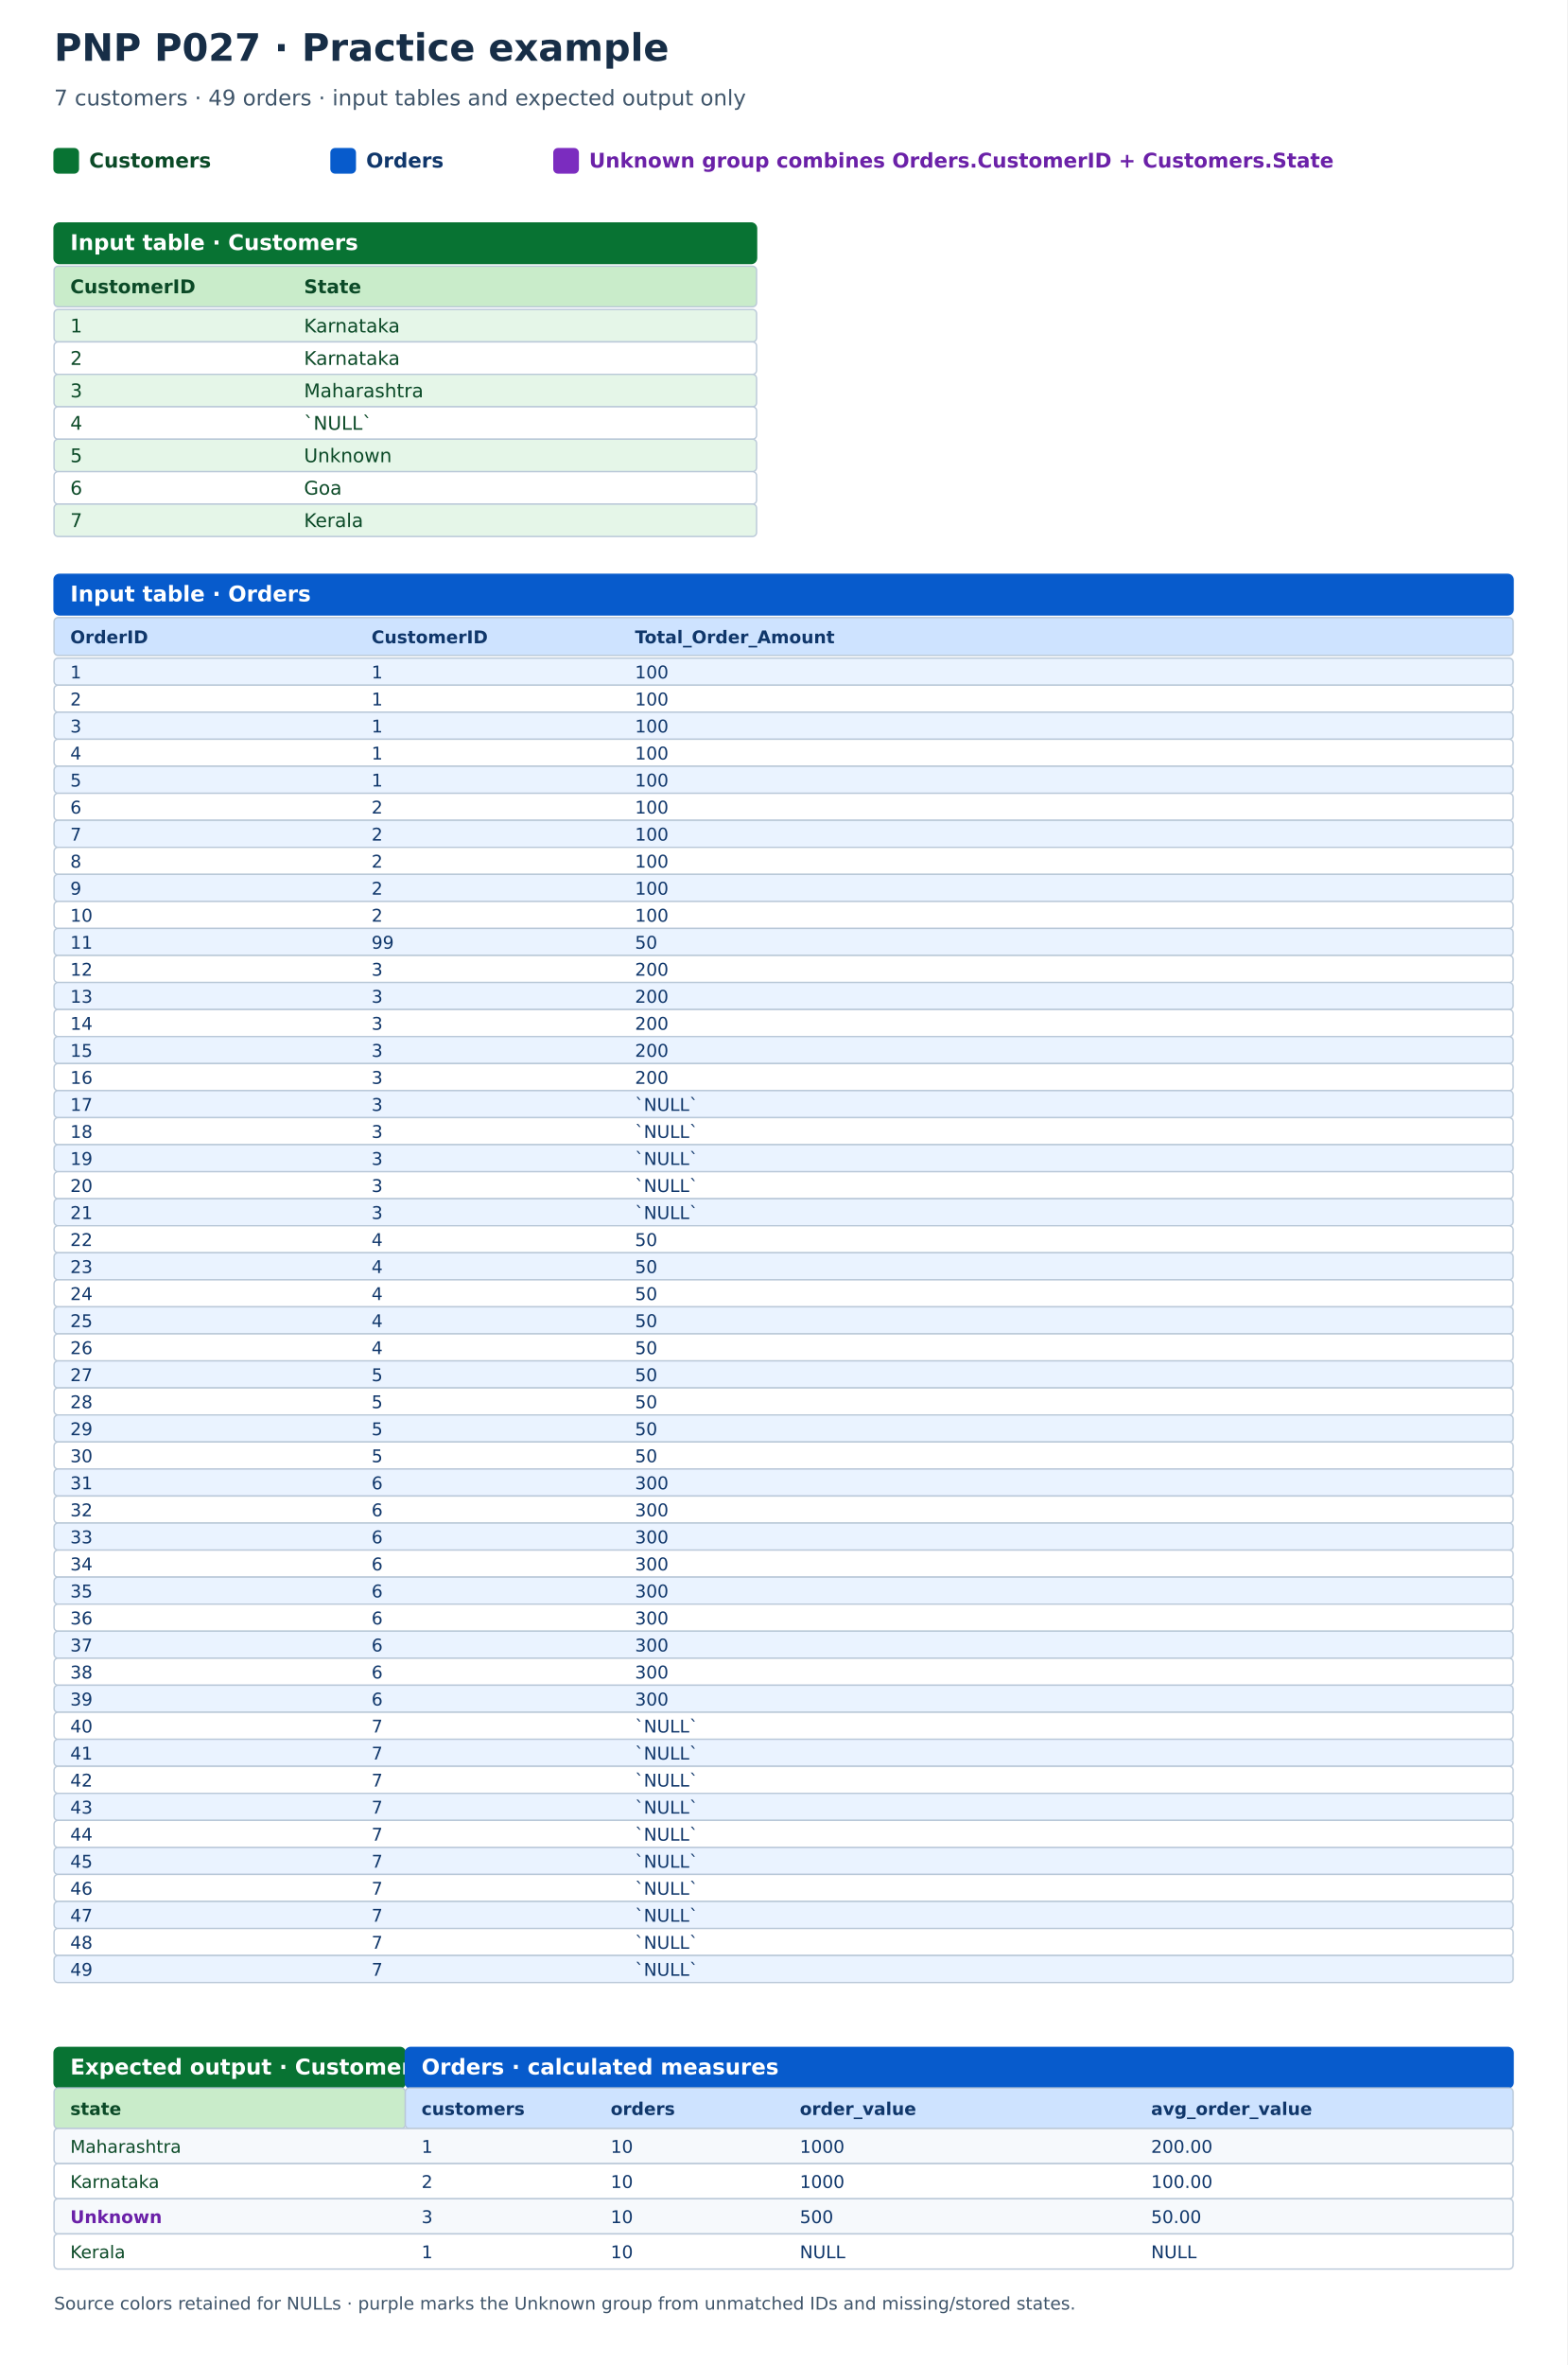
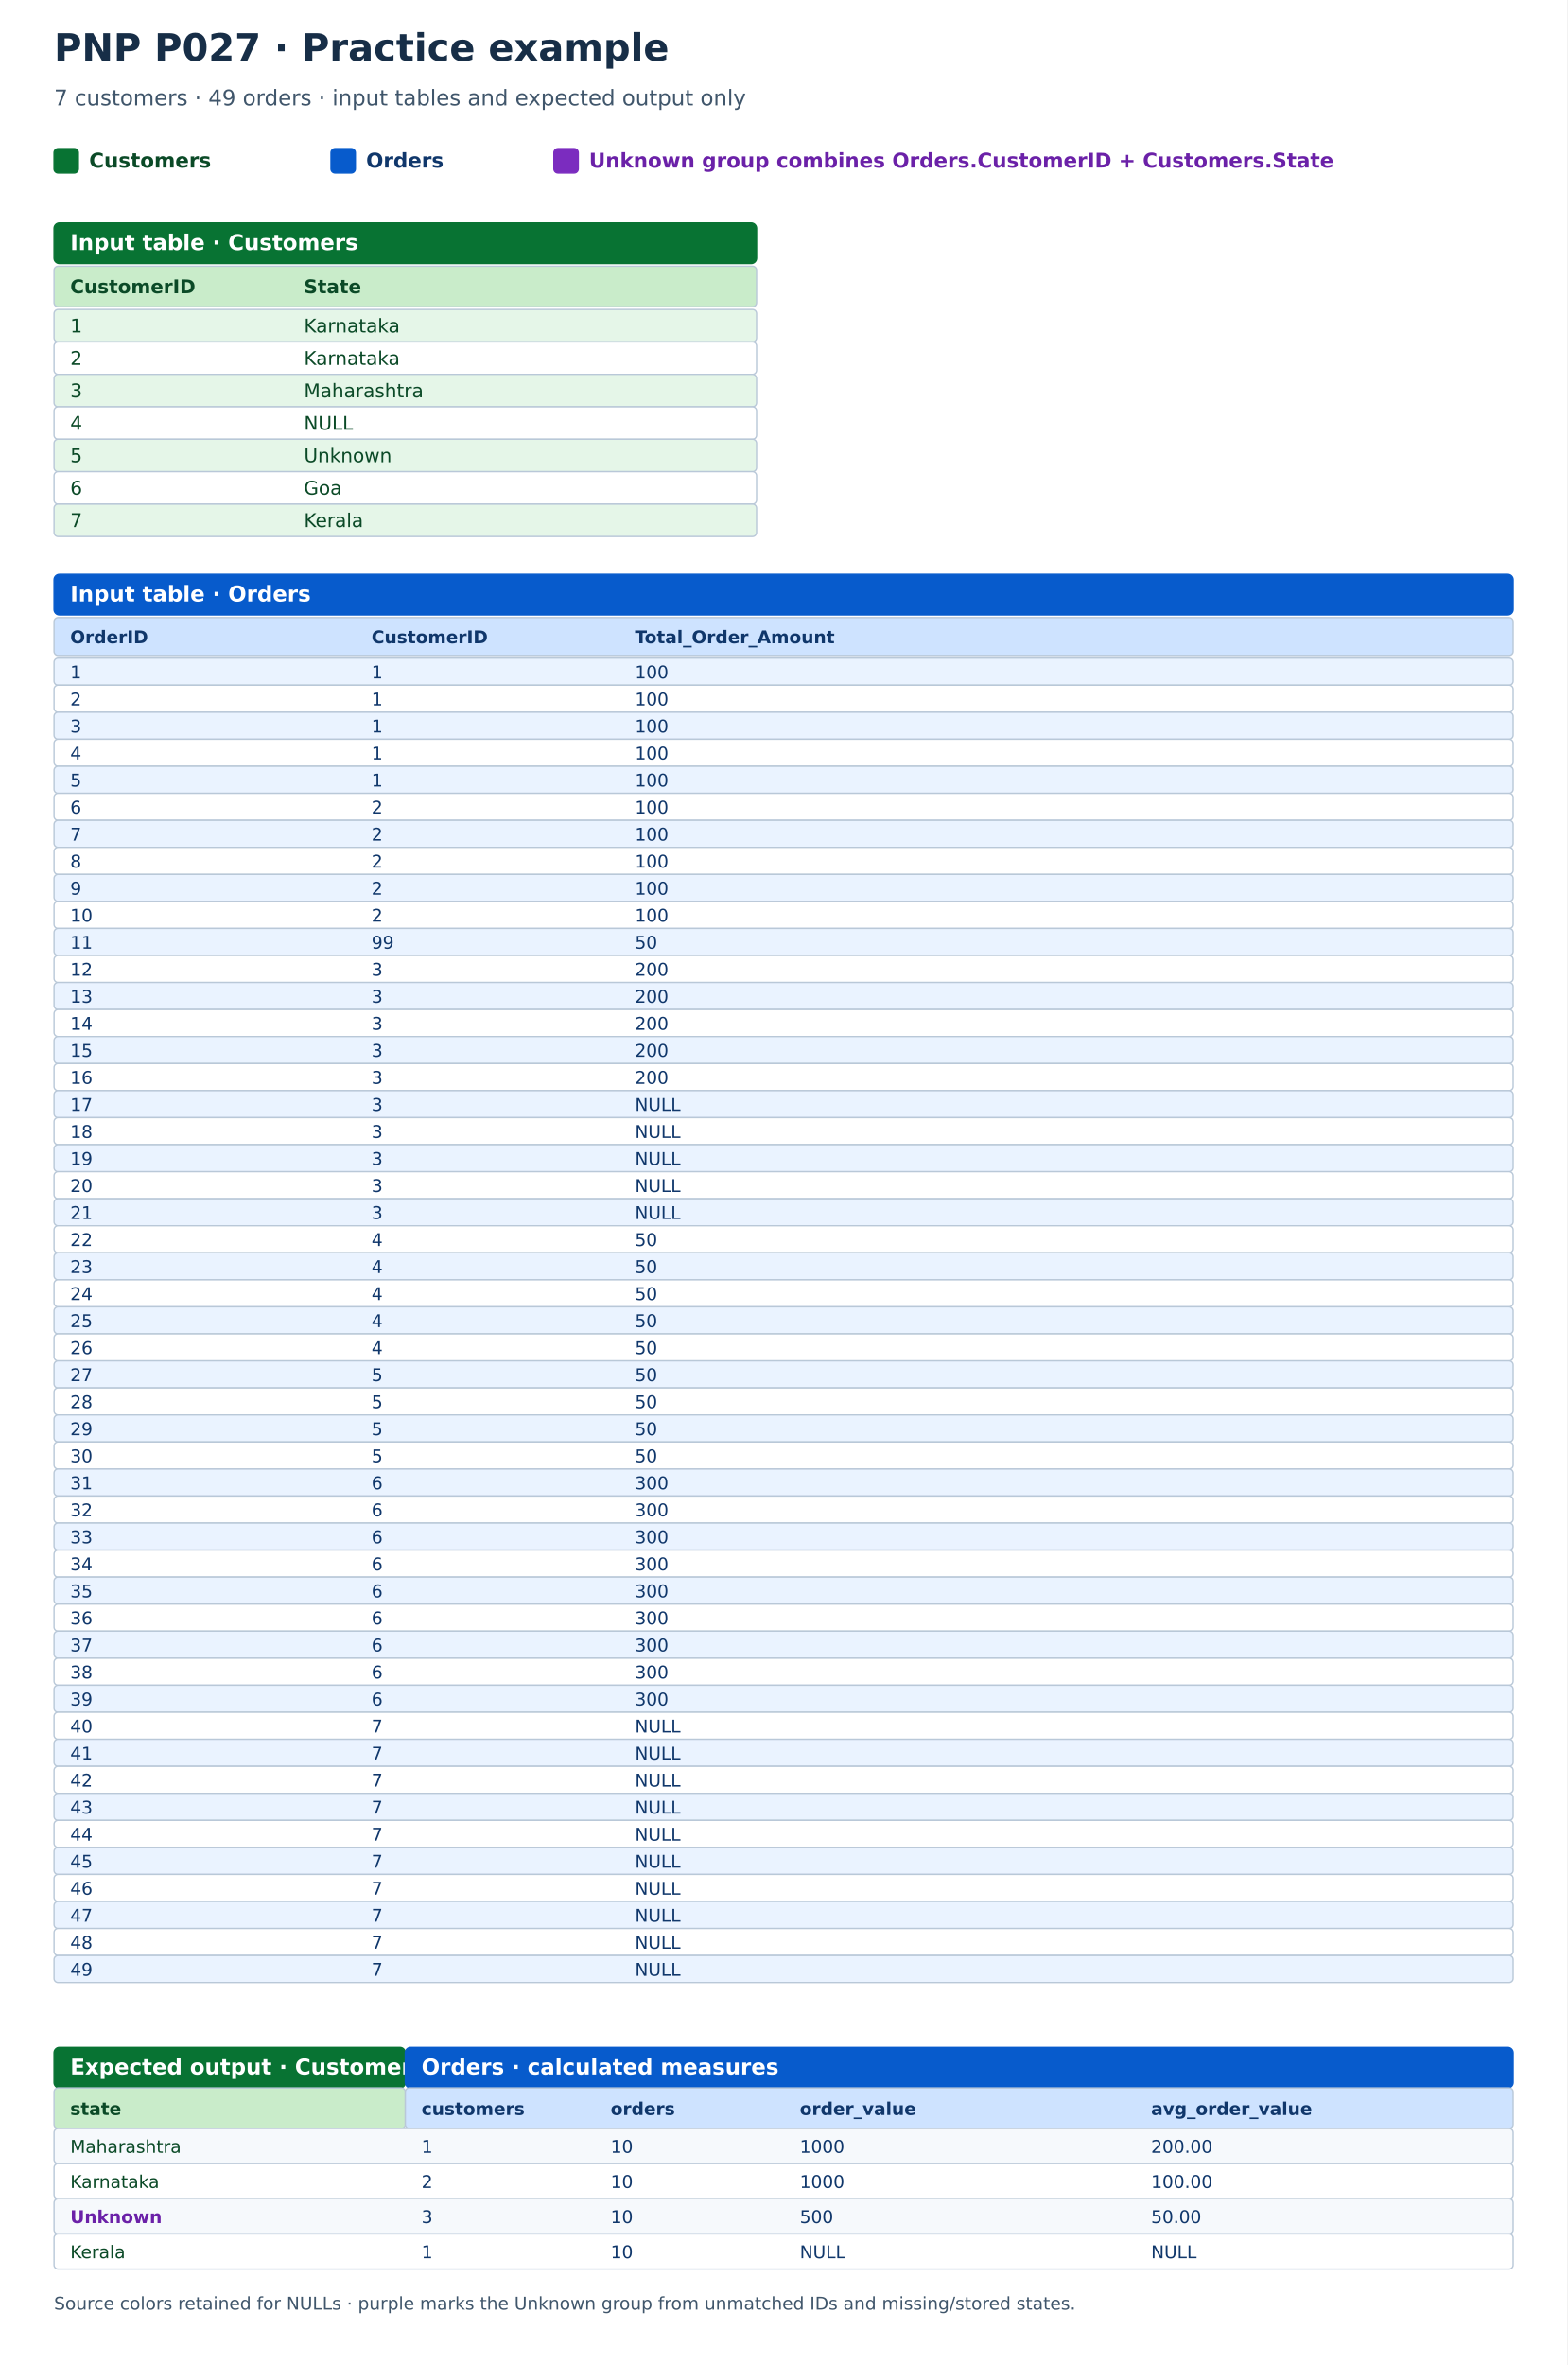
<svg xmlns="http://www.w3.org/2000/svg" width="1160" height="1750" viewBox="0 0 1160 1750" role="img" aria-labelledby="title desc">
  <rect width="1160" height="1750" fill="#FFFFFF" />
  <text x="40" y="45" font-family="DejaVu Sans,Arial,sans-serif" font-size="28" font-weight="700" fill="#172E47">PNP P027 · Practice example</text>
  <text x="40" y="78" font-family="DejaVu Sans,Arial,sans-serif" font-size="16" fill="#40566B">7 customers · 49 orders · input tables and expected output only</text>
  <rect x="40" y="110" width="18" height="18" rx="3" fill="#087333" stroke="#087333" />
  <text x="66" y="124" font-family="DejaVu Sans,Arial,sans-serif" font-size="15" font-weight="700" fill="#0B4A27" text-anchor="start">Customers</text>
  <rect x="245" y="110" width="18" height="18" rx="3" fill="#075BCC" stroke="#075BCC" />
  <text x="271" y="124" font-family="DejaVu Sans,Arial,sans-serif" font-size="15" font-weight="700" fill="#10376B" text-anchor="start">Orders</text>
  <rect x="410" y="110" width="18" height="18" rx="3" fill="#7B2CBF" stroke="#7B2CBF" />
  <text x="436" y="124" font-family="DejaVu Sans,Arial,sans-serif" font-size="15" font-weight="700" fill="#6B21A8" text-anchor="start">Unknown group combines Orders.CustomerID + Customers.State</text>
  <rect x="40" y="165" width="520" height="30" rx="4" fill="#087333" stroke="#087333" />
  <text x="52" y="185" font-family="DejaVu Sans,Arial,sans-serif" font-size="16" font-weight="700" fill="#FFFFFF" text-anchor="start">Input table · Customers</text>
  <rect x="40" y="197" width="520" height="30" rx="3" fill="#C9ECCA" stroke="#B9C8D8" />
  <text x="52" y="217" font-family="DejaVu Sans,Arial,sans-serif" font-size="14" font-weight="700" fill="#0B4A27" text-anchor="start">CustomerID</text>
  <text x="225" y="217" font-family="DejaVu Sans,Arial,sans-serif" font-size="14" font-weight="700" fill="#0B4A27" text-anchor="start">State</text>
  <rect x="40" y="229" width="520" height="24" rx="3" fill="#E5F6E8" stroke="#B9C8D8" />
  <text x="52" y="246" font-family="DejaVu Sans,Arial,sans-serif" font-size="14" font-weight="400" fill="#0B4A27" text-anchor="start">1</text>
  <text x="225" y="246" font-family="DejaVu Sans,Arial,sans-serif" font-size="14" font-weight="400" fill="#0B4A27" text-anchor="start">Karnataka</text>
  <rect x="40" y="253" width="520" height="24" rx="3" fill="#FFFFFF" stroke="#B9C8D8" />
  <text x="52" y="270" font-family="DejaVu Sans,Arial,sans-serif" font-size="14" font-weight="400" fill="#0B4A27" text-anchor="start">2</text>
  <text x="225" y="270" font-family="DejaVu Sans,Arial,sans-serif" font-size="14" font-weight="400" fill="#0B4A27" text-anchor="start">Karnataka</text>
  <rect x="40" y="277" width="520" height="24" rx="3" fill="#E5F6E8" stroke="#B9C8D8" />
  <text x="52" y="294" font-family="DejaVu Sans,Arial,sans-serif" font-size="14" font-weight="400" fill="#0B4A27" text-anchor="start">3</text>
  <text x="225" y="294" font-family="DejaVu Sans,Arial,sans-serif" font-size="14" font-weight="400" fill="#0B4A27" text-anchor="start">Maharashtra</text>
  <rect x="40" y="301" width="520" height="24" rx="3" fill="#FFFFFF" stroke="#B9C8D8" />
  <text x="52" y="318" font-family="DejaVu Sans,Arial,sans-serif" font-size="14" font-weight="400" fill="#0B4A27" text-anchor="start">4</text>
-   <text x="225" y="318" font-family="DejaVu Sans,Arial,sans-serif" font-size="14" font-weight="400" fill="#0B4A27" text-anchor="start">`NULL`</text>
+   <text x="225" y="318" font-family="DejaVu Sans,Arial,sans-serif" font-size="14" font-weight="400" fill="#0B4A27" text-anchor="start">NULL</text>
  <rect x="40" y="325" width="520" height="24" rx="3" fill="#E5F6E8" stroke="#B9C8D8" />
  <text x="52" y="342" font-family="DejaVu Sans,Arial,sans-serif" font-size="14" font-weight="400" fill="#0B4A27" text-anchor="start">5</text>
  <text x="225" y="342" font-family="DejaVu Sans,Arial,sans-serif" font-size="14" font-weight="400" fill="#0B4A27" text-anchor="start">Unknown</text>
  <rect x="40" y="349" width="520" height="24" rx="3" fill="#FFFFFF" stroke="#B9C8D8" />
  <text x="52" y="366" font-family="DejaVu Sans,Arial,sans-serif" font-size="14" font-weight="400" fill="#0B4A27" text-anchor="start">6</text>
  <text x="225" y="366" font-family="DejaVu Sans,Arial,sans-serif" font-size="14" font-weight="400" fill="#0B4A27" text-anchor="start">Goa</text>
  <rect x="40" y="373" width="520" height="24" rx="3" fill="#E5F6E8" stroke="#B9C8D8" />
  <text x="52" y="390" font-family="DejaVu Sans,Arial,sans-serif" font-size="14" font-weight="400" fill="#0B4A27" text-anchor="start">7</text>
  <text x="225" y="390" font-family="DejaVu Sans,Arial,sans-serif" font-size="14" font-weight="400" fill="#0B4A27" text-anchor="start">Kerala</text>
  <rect x="40" y="425" width="1080" height="30" rx="4" fill="#075BCC" stroke="#075BCC" />
  <text x="52" y="445" font-family="DejaVu Sans,Arial,sans-serif" font-size="16" font-weight="700" fill="#FFFFFF" text-anchor="start">Input table · Orders</text>
  <rect x="40" y="457" width="1080" height="28" rx="3" fill="#CEE3FF" stroke="#B9C8D8" />
  <text x="52" y="476" font-family="DejaVu Sans,Arial,sans-serif" font-size="13" font-weight="700" fill="#10376B" text-anchor="start">OrderID</text>
  <text x="275" y="476" font-family="DejaVu Sans,Arial,sans-serif" font-size="13" font-weight="700" fill="#10376B" text-anchor="start">CustomerID</text>
  <text x="470" y="476" font-family="DejaVu Sans,Arial,sans-serif" font-size="13" font-weight="700" fill="#10376B" text-anchor="start">Total_Order_Amount</text>
  <rect x="40" y="487" width="1080" height="20" rx="3" fill="#EAF3FF" stroke="#B9C8D8" />
  <text x="52" y="502" font-family="DejaVu Sans,Arial,sans-serif" font-size="13" font-weight="400" fill="#10376B" text-anchor="start">1</text>
  <text x="275" y="502" font-family="DejaVu Sans,Arial,sans-serif" font-size="13" font-weight="400" fill="#10376B" text-anchor="start">1</text>
  <text x="470" y="502" font-family="DejaVu Sans,Arial,sans-serif" font-size="13" font-weight="400" fill="#10376B" text-anchor="start">100</text>
  <rect x="40" y="507" width="1080" height="20" rx="3" fill="#FFFFFF" stroke="#B9C8D8" />
  <text x="52" y="522" font-family="DejaVu Sans,Arial,sans-serif" font-size="13" font-weight="400" fill="#10376B" text-anchor="start">2</text>
  <text x="275" y="522" font-family="DejaVu Sans,Arial,sans-serif" font-size="13" font-weight="400" fill="#10376B" text-anchor="start">1</text>
  <text x="470" y="522" font-family="DejaVu Sans,Arial,sans-serif" font-size="13" font-weight="400" fill="#10376B" text-anchor="start">100</text>
  <rect x="40" y="527" width="1080" height="20" rx="3" fill="#EAF3FF" stroke="#B9C8D8" />
  <text x="52" y="542" font-family="DejaVu Sans,Arial,sans-serif" font-size="13" font-weight="400" fill="#10376B" text-anchor="start">3</text>
  <text x="275" y="542" font-family="DejaVu Sans,Arial,sans-serif" font-size="13" font-weight="400" fill="#10376B" text-anchor="start">1</text>
  <text x="470" y="542" font-family="DejaVu Sans,Arial,sans-serif" font-size="13" font-weight="400" fill="#10376B" text-anchor="start">100</text>
  <rect x="40" y="547" width="1080" height="20" rx="3" fill="#FFFFFF" stroke="#B9C8D8" />
  <text x="52" y="562" font-family="DejaVu Sans,Arial,sans-serif" font-size="13" font-weight="400" fill="#10376B" text-anchor="start">4</text>
  <text x="275" y="562" font-family="DejaVu Sans,Arial,sans-serif" font-size="13" font-weight="400" fill="#10376B" text-anchor="start">1</text>
  <text x="470" y="562" font-family="DejaVu Sans,Arial,sans-serif" font-size="13" font-weight="400" fill="#10376B" text-anchor="start">100</text>
  <rect x="40" y="567" width="1080" height="20" rx="3" fill="#EAF3FF" stroke="#B9C8D8" />
  <text x="52" y="582" font-family="DejaVu Sans,Arial,sans-serif" font-size="13" font-weight="400" fill="#10376B" text-anchor="start">5</text>
  <text x="275" y="582" font-family="DejaVu Sans,Arial,sans-serif" font-size="13" font-weight="400" fill="#10376B" text-anchor="start">1</text>
  <text x="470" y="582" font-family="DejaVu Sans,Arial,sans-serif" font-size="13" font-weight="400" fill="#10376B" text-anchor="start">100</text>
  <rect x="40" y="587" width="1080" height="20" rx="3" fill="#FFFFFF" stroke="#B9C8D8" />
  <text x="52" y="602" font-family="DejaVu Sans,Arial,sans-serif" font-size="13" font-weight="400" fill="#10376B" text-anchor="start">6</text>
  <text x="275" y="602" font-family="DejaVu Sans,Arial,sans-serif" font-size="13" font-weight="400" fill="#10376B" text-anchor="start">2</text>
  <text x="470" y="602" font-family="DejaVu Sans,Arial,sans-serif" font-size="13" font-weight="400" fill="#10376B" text-anchor="start">100</text>
  <rect x="40" y="607" width="1080" height="20" rx="3" fill="#EAF3FF" stroke="#B9C8D8" />
  <text x="52" y="622" font-family="DejaVu Sans,Arial,sans-serif" font-size="13" font-weight="400" fill="#10376B" text-anchor="start">7</text>
  <text x="275" y="622" font-family="DejaVu Sans,Arial,sans-serif" font-size="13" font-weight="400" fill="#10376B" text-anchor="start">2</text>
  <text x="470" y="622" font-family="DejaVu Sans,Arial,sans-serif" font-size="13" font-weight="400" fill="#10376B" text-anchor="start">100</text>
  <rect x="40" y="627" width="1080" height="20" rx="3" fill="#FFFFFF" stroke="#B9C8D8" />
  <text x="52" y="642" font-family="DejaVu Sans,Arial,sans-serif" font-size="13" font-weight="400" fill="#10376B" text-anchor="start">8</text>
  <text x="275" y="642" font-family="DejaVu Sans,Arial,sans-serif" font-size="13" font-weight="400" fill="#10376B" text-anchor="start">2</text>
  <text x="470" y="642" font-family="DejaVu Sans,Arial,sans-serif" font-size="13" font-weight="400" fill="#10376B" text-anchor="start">100</text>
  <rect x="40" y="647" width="1080" height="20" rx="3" fill="#EAF3FF" stroke="#B9C8D8" />
  <text x="52" y="662" font-family="DejaVu Sans,Arial,sans-serif" font-size="13" font-weight="400" fill="#10376B" text-anchor="start">9</text>
  <text x="275" y="662" font-family="DejaVu Sans,Arial,sans-serif" font-size="13" font-weight="400" fill="#10376B" text-anchor="start">2</text>
  <text x="470" y="662" font-family="DejaVu Sans,Arial,sans-serif" font-size="13" font-weight="400" fill="#10376B" text-anchor="start">100</text>
  <rect x="40" y="667" width="1080" height="20" rx="3" fill="#FFFFFF" stroke="#B9C8D8" />
  <text x="52" y="682" font-family="DejaVu Sans,Arial,sans-serif" font-size="13" font-weight="400" fill="#10376B" text-anchor="start">10</text>
  <text x="275" y="682" font-family="DejaVu Sans,Arial,sans-serif" font-size="13" font-weight="400" fill="#10376B" text-anchor="start">2</text>
  <text x="470" y="682" font-family="DejaVu Sans,Arial,sans-serif" font-size="13" font-weight="400" fill="#10376B" text-anchor="start">100</text>
  <rect x="40" y="687" width="1080" height="20" rx="3" fill="#EAF3FF" stroke="#B9C8D8" />
  <text x="52" y="702" font-family="DejaVu Sans,Arial,sans-serif" font-size="13" font-weight="400" fill="#10376B" text-anchor="start">11</text>
  <text x="275" y="702" font-family="DejaVu Sans,Arial,sans-serif" font-size="13" font-weight="400" fill="#10376B" text-anchor="start">99</text>
  <text x="470" y="702" font-family="DejaVu Sans,Arial,sans-serif" font-size="13" font-weight="400" fill="#10376B" text-anchor="start">50</text>
  <rect x="40" y="707" width="1080" height="20" rx="3" fill="#FFFFFF" stroke="#B9C8D8" />
  <text x="52" y="722" font-family="DejaVu Sans,Arial,sans-serif" font-size="13" font-weight="400" fill="#10376B" text-anchor="start">12</text>
  <text x="275" y="722" font-family="DejaVu Sans,Arial,sans-serif" font-size="13" font-weight="400" fill="#10376B" text-anchor="start">3</text>
  <text x="470" y="722" font-family="DejaVu Sans,Arial,sans-serif" font-size="13" font-weight="400" fill="#10376B" text-anchor="start">200</text>
  <rect x="40" y="727" width="1080" height="20" rx="3" fill="#EAF3FF" stroke="#B9C8D8" />
  <text x="52" y="742" font-family="DejaVu Sans,Arial,sans-serif" font-size="13" font-weight="400" fill="#10376B" text-anchor="start">13</text>
  <text x="275" y="742" font-family="DejaVu Sans,Arial,sans-serif" font-size="13" font-weight="400" fill="#10376B" text-anchor="start">3</text>
  <text x="470" y="742" font-family="DejaVu Sans,Arial,sans-serif" font-size="13" font-weight="400" fill="#10376B" text-anchor="start">200</text>
  <rect x="40" y="747" width="1080" height="20" rx="3" fill="#FFFFFF" stroke="#B9C8D8" />
  <text x="52" y="762" font-family="DejaVu Sans,Arial,sans-serif" font-size="13" font-weight="400" fill="#10376B" text-anchor="start">14</text>
  <text x="275" y="762" font-family="DejaVu Sans,Arial,sans-serif" font-size="13" font-weight="400" fill="#10376B" text-anchor="start">3</text>
  <text x="470" y="762" font-family="DejaVu Sans,Arial,sans-serif" font-size="13" font-weight="400" fill="#10376B" text-anchor="start">200</text>
  <rect x="40" y="767" width="1080" height="20" rx="3" fill="#EAF3FF" stroke="#B9C8D8" />
  <text x="52" y="782" font-family="DejaVu Sans,Arial,sans-serif" font-size="13" font-weight="400" fill="#10376B" text-anchor="start">15</text>
  <text x="275" y="782" font-family="DejaVu Sans,Arial,sans-serif" font-size="13" font-weight="400" fill="#10376B" text-anchor="start">3</text>
  <text x="470" y="782" font-family="DejaVu Sans,Arial,sans-serif" font-size="13" font-weight="400" fill="#10376B" text-anchor="start">200</text>
  <rect x="40" y="787" width="1080" height="20" rx="3" fill="#FFFFFF" stroke="#B9C8D8" />
  <text x="52" y="802" font-family="DejaVu Sans,Arial,sans-serif" font-size="13" font-weight="400" fill="#10376B" text-anchor="start">16</text>
  <text x="275" y="802" font-family="DejaVu Sans,Arial,sans-serif" font-size="13" font-weight="400" fill="#10376B" text-anchor="start">3</text>
  <text x="470" y="802" font-family="DejaVu Sans,Arial,sans-serif" font-size="13" font-weight="400" fill="#10376B" text-anchor="start">200</text>
  <rect x="40" y="807" width="1080" height="20" rx="3" fill="#EAF3FF" stroke="#B9C8D8" />
  <text x="52" y="822" font-family="DejaVu Sans,Arial,sans-serif" font-size="13" font-weight="400" fill="#10376B" text-anchor="start">17</text>
  <text x="275" y="822" font-family="DejaVu Sans,Arial,sans-serif" font-size="13" font-weight="400" fill="#10376B" text-anchor="start">3</text>
-   <text x="470" y="822" font-family="DejaVu Sans,Arial,sans-serif" font-size="13" font-weight="400" fill="#10376B" text-anchor="start">`NULL`</text>
+   <text x="470" y="822" font-family="DejaVu Sans,Arial,sans-serif" font-size="13" font-weight="400" fill="#10376B" text-anchor="start">NULL</text>
  <rect x="40" y="827" width="1080" height="20" rx="3" fill="#FFFFFF" stroke="#B9C8D8" />
  <text x="52" y="842" font-family="DejaVu Sans,Arial,sans-serif" font-size="13" font-weight="400" fill="#10376B" text-anchor="start">18</text>
  <text x="275" y="842" font-family="DejaVu Sans,Arial,sans-serif" font-size="13" font-weight="400" fill="#10376B" text-anchor="start">3</text>
-   <text x="470" y="842" font-family="DejaVu Sans,Arial,sans-serif" font-size="13" font-weight="400" fill="#10376B" text-anchor="start">`NULL`</text>
+   <text x="470" y="842" font-family="DejaVu Sans,Arial,sans-serif" font-size="13" font-weight="400" fill="#10376B" text-anchor="start">NULL</text>
  <rect x="40" y="847" width="1080" height="20" rx="3" fill="#EAF3FF" stroke="#B9C8D8" />
  <text x="52" y="862" font-family="DejaVu Sans,Arial,sans-serif" font-size="13" font-weight="400" fill="#10376B" text-anchor="start">19</text>
  <text x="275" y="862" font-family="DejaVu Sans,Arial,sans-serif" font-size="13" font-weight="400" fill="#10376B" text-anchor="start">3</text>
-   <text x="470" y="862" font-family="DejaVu Sans,Arial,sans-serif" font-size="13" font-weight="400" fill="#10376B" text-anchor="start">`NULL`</text>
+   <text x="470" y="862" font-family="DejaVu Sans,Arial,sans-serif" font-size="13" font-weight="400" fill="#10376B" text-anchor="start">NULL</text>
  <rect x="40" y="867" width="1080" height="20" rx="3" fill="#FFFFFF" stroke="#B9C8D8" />
  <text x="52" y="882" font-family="DejaVu Sans,Arial,sans-serif" font-size="13" font-weight="400" fill="#10376B" text-anchor="start">20</text>
  <text x="275" y="882" font-family="DejaVu Sans,Arial,sans-serif" font-size="13" font-weight="400" fill="#10376B" text-anchor="start">3</text>
-   <text x="470" y="882" font-family="DejaVu Sans,Arial,sans-serif" font-size="13" font-weight="400" fill="#10376B" text-anchor="start">`NULL`</text>
+   <text x="470" y="882" font-family="DejaVu Sans,Arial,sans-serif" font-size="13" font-weight="400" fill="#10376B" text-anchor="start">NULL</text>
  <rect x="40" y="887" width="1080" height="20" rx="3" fill="#EAF3FF" stroke="#B9C8D8" />
  <text x="52" y="902" font-family="DejaVu Sans,Arial,sans-serif" font-size="13" font-weight="400" fill="#10376B" text-anchor="start">21</text>
  <text x="275" y="902" font-family="DejaVu Sans,Arial,sans-serif" font-size="13" font-weight="400" fill="#10376B" text-anchor="start">3</text>
-   <text x="470" y="902" font-family="DejaVu Sans,Arial,sans-serif" font-size="13" font-weight="400" fill="#10376B" text-anchor="start">`NULL`</text>
+   <text x="470" y="902" font-family="DejaVu Sans,Arial,sans-serif" font-size="13" font-weight="400" fill="#10376B" text-anchor="start">NULL</text>
  <rect x="40" y="907" width="1080" height="20" rx="3" fill="#FFFFFF" stroke="#B9C8D8" />
  <text x="52" y="922" font-family="DejaVu Sans,Arial,sans-serif" font-size="13" font-weight="400" fill="#10376B" text-anchor="start">22</text>
  <text x="275" y="922" font-family="DejaVu Sans,Arial,sans-serif" font-size="13" font-weight="400" fill="#10376B" text-anchor="start">4</text>
  <text x="470" y="922" font-family="DejaVu Sans,Arial,sans-serif" font-size="13" font-weight="400" fill="#10376B" text-anchor="start">50</text>
  <rect x="40" y="927" width="1080" height="20" rx="3" fill="#EAF3FF" stroke="#B9C8D8" />
  <text x="52" y="942" font-family="DejaVu Sans,Arial,sans-serif" font-size="13" font-weight="400" fill="#10376B" text-anchor="start">23</text>
  <text x="275" y="942" font-family="DejaVu Sans,Arial,sans-serif" font-size="13" font-weight="400" fill="#10376B" text-anchor="start">4</text>
  <text x="470" y="942" font-family="DejaVu Sans,Arial,sans-serif" font-size="13" font-weight="400" fill="#10376B" text-anchor="start">50</text>
  <rect x="40" y="947" width="1080" height="20" rx="3" fill="#FFFFFF" stroke="#B9C8D8" />
  <text x="52" y="962" font-family="DejaVu Sans,Arial,sans-serif" font-size="13" font-weight="400" fill="#10376B" text-anchor="start">24</text>
  <text x="275" y="962" font-family="DejaVu Sans,Arial,sans-serif" font-size="13" font-weight="400" fill="#10376B" text-anchor="start">4</text>
  <text x="470" y="962" font-family="DejaVu Sans,Arial,sans-serif" font-size="13" font-weight="400" fill="#10376B" text-anchor="start">50</text>
  <rect x="40" y="967" width="1080" height="20" rx="3" fill="#EAF3FF" stroke="#B9C8D8" />
  <text x="52" y="982" font-family="DejaVu Sans,Arial,sans-serif" font-size="13" font-weight="400" fill="#10376B" text-anchor="start">25</text>
  <text x="275" y="982" font-family="DejaVu Sans,Arial,sans-serif" font-size="13" font-weight="400" fill="#10376B" text-anchor="start">4</text>
  <text x="470" y="982" font-family="DejaVu Sans,Arial,sans-serif" font-size="13" font-weight="400" fill="#10376B" text-anchor="start">50</text>
  <rect x="40" y="987" width="1080" height="20" rx="3" fill="#FFFFFF" stroke="#B9C8D8" />
  <text x="52" y="1002" font-family="DejaVu Sans,Arial,sans-serif" font-size="13" font-weight="400" fill="#10376B" text-anchor="start">26</text>
  <text x="275" y="1002" font-family="DejaVu Sans,Arial,sans-serif" font-size="13" font-weight="400" fill="#10376B" text-anchor="start">4</text>
  <text x="470" y="1002" font-family="DejaVu Sans,Arial,sans-serif" font-size="13" font-weight="400" fill="#10376B" text-anchor="start">50</text>
  <rect x="40" y="1007" width="1080" height="20" rx="3" fill="#EAF3FF" stroke="#B9C8D8" />
  <text x="52" y="1022" font-family="DejaVu Sans,Arial,sans-serif" font-size="13" font-weight="400" fill="#10376B" text-anchor="start">27</text>
  <text x="275" y="1022" font-family="DejaVu Sans,Arial,sans-serif" font-size="13" font-weight="400" fill="#10376B" text-anchor="start">5</text>
  <text x="470" y="1022" font-family="DejaVu Sans,Arial,sans-serif" font-size="13" font-weight="400" fill="#10376B" text-anchor="start">50</text>
  <rect x="40" y="1027" width="1080" height="20" rx="3" fill="#FFFFFF" stroke="#B9C8D8" />
  <text x="52" y="1042" font-family="DejaVu Sans,Arial,sans-serif" font-size="13" font-weight="400" fill="#10376B" text-anchor="start">28</text>
  <text x="275" y="1042" font-family="DejaVu Sans,Arial,sans-serif" font-size="13" font-weight="400" fill="#10376B" text-anchor="start">5</text>
  <text x="470" y="1042" font-family="DejaVu Sans,Arial,sans-serif" font-size="13" font-weight="400" fill="#10376B" text-anchor="start">50</text>
  <rect x="40" y="1047" width="1080" height="20" rx="3" fill="#EAF3FF" stroke="#B9C8D8" />
  <text x="52" y="1062" font-family="DejaVu Sans,Arial,sans-serif" font-size="13" font-weight="400" fill="#10376B" text-anchor="start">29</text>
  <text x="275" y="1062" font-family="DejaVu Sans,Arial,sans-serif" font-size="13" font-weight="400" fill="#10376B" text-anchor="start">5</text>
  <text x="470" y="1062" font-family="DejaVu Sans,Arial,sans-serif" font-size="13" font-weight="400" fill="#10376B" text-anchor="start">50</text>
  <rect x="40" y="1067" width="1080" height="20" rx="3" fill="#FFFFFF" stroke="#B9C8D8" />
  <text x="52" y="1082" font-family="DejaVu Sans,Arial,sans-serif" font-size="13" font-weight="400" fill="#10376B" text-anchor="start">30</text>
  <text x="275" y="1082" font-family="DejaVu Sans,Arial,sans-serif" font-size="13" font-weight="400" fill="#10376B" text-anchor="start">5</text>
  <text x="470" y="1082" font-family="DejaVu Sans,Arial,sans-serif" font-size="13" font-weight="400" fill="#10376B" text-anchor="start">50</text>
  <rect x="40" y="1087" width="1080" height="20" rx="3" fill="#EAF3FF" stroke="#B9C8D8" />
  <text x="52" y="1102" font-family="DejaVu Sans,Arial,sans-serif" font-size="13" font-weight="400" fill="#10376B" text-anchor="start">31</text>
  <text x="275" y="1102" font-family="DejaVu Sans,Arial,sans-serif" font-size="13" font-weight="400" fill="#10376B" text-anchor="start">6</text>
  <text x="470" y="1102" font-family="DejaVu Sans,Arial,sans-serif" font-size="13" font-weight="400" fill="#10376B" text-anchor="start">300</text>
  <rect x="40" y="1107" width="1080" height="20" rx="3" fill="#FFFFFF" stroke="#B9C8D8" />
  <text x="52" y="1122" font-family="DejaVu Sans,Arial,sans-serif" font-size="13" font-weight="400" fill="#10376B" text-anchor="start">32</text>
  <text x="275" y="1122" font-family="DejaVu Sans,Arial,sans-serif" font-size="13" font-weight="400" fill="#10376B" text-anchor="start">6</text>
  <text x="470" y="1122" font-family="DejaVu Sans,Arial,sans-serif" font-size="13" font-weight="400" fill="#10376B" text-anchor="start">300</text>
  <rect x="40" y="1127" width="1080" height="20" rx="3" fill="#EAF3FF" stroke="#B9C8D8" />
  <text x="52" y="1142" font-family="DejaVu Sans,Arial,sans-serif" font-size="13" font-weight="400" fill="#10376B" text-anchor="start">33</text>
  <text x="275" y="1142" font-family="DejaVu Sans,Arial,sans-serif" font-size="13" font-weight="400" fill="#10376B" text-anchor="start">6</text>
  <text x="470" y="1142" font-family="DejaVu Sans,Arial,sans-serif" font-size="13" font-weight="400" fill="#10376B" text-anchor="start">300</text>
  <rect x="40" y="1147" width="1080" height="20" rx="3" fill="#FFFFFF" stroke="#B9C8D8" />
  <text x="52" y="1162" font-family="DejaVu Sans,Arial,sans-serif" font-size="13" font-weight="400" fill="#10376B" text-anchor="start">34</text>
  <text x="275" y="1162" font-family="DejaVu Sans,Arial,sans-serif" font-size="13" font-weight="400" fill="#10376B" text-anchor="start">6</text>
  <text x="470" y="1162" font-family="DejaVu Sans,Arial,sans-serif" font-size="13" font-weight="400" fill="#10376B" text-anchor="start">300</text>
  <rect x="40" y="1167" width="1080" height="20" rx="3" fill="#EAF3FF" stroke="#B9C8D8" />
  <text x="52" y="1182" font-family="DejaVu Sans,Arial,sans-serif" font-size="13" font-weight="400" fill="#10376B" text-anchor="start">35</text>
  <text x="275" y="1182" font-family="DejaVu Sans,Arial,sans-serif" font-size="13" font-weight="400" fill="#10376B" text-anchor="start">6</text>
  <text x="470" y="1182" font-family="DejaVu Sans,Arial,sans-serif" font-size="13" font-weight="400" fill="#10376B" text-anchor="start">300</text>
  <rect x="40" y="1187" width="1080" height="20" rx="3" fill="#FFFFFF" stroke="#B9C8D8" />
  <text x="52" y="1202" font-family="DejaVu Sans,Arial,sans-serif" font-size="13" font-weight="400" fill="#10376B" text-anchor="start">36</text>
  <text x="275" y="1202" font-family="DejaVu Sans,Arial,sans-serif" font-size="13" font-weight="400" fill="#10376B" text-anchor="start">6</text>
  <text x="470" y="1202" font-family="DejaVu Sans,Arial,sans-serif" font-size="13" font-weight="400" fill="#10376B" text-anchor="start">300</text>
  <rect x="40" y="1207" width="1080" height="20" rx="3" fill="#EAF3FF" stroke="#B9C8D8" />
  <text x="52" y="1222" font-family="DejaVu Sans,Arial,sans-serif" font-size="13" font-weight="400" fill="#10376B" text-anchor="start">37</text>
  <text x="275" y="1222" font-family="DejaVu Sans,Arial,sans-serif" font-size="13" font-weight="400" fill="#10376B" text-anchor="start">6</text>
  <text x="470" y="1222" font-family="DejaVu Sans,Arial,sans-serif" font-size="13" font-weight="400" fill="#10376B" text-anchor="start">300</text>
  <rect x="40" y="1227" width="1080" height="20" rx="3" fill="#FFFFFF" stroke="#B9C8D8" />
  <text x="52" y="1242" font-family="DejaVu Sans,Arial,sans-serif" font-size="13" font-weight="400" fill="#10376B" text-anchor="start">38</text>
  <text x="275" y="1242" font-family="DejaVu Sans,Arial,sans-serif" font-size="13" font-weight="400" fill="#10376B" text-anchor="start">6</text>
  <text x="470" y="1242" font-family="DejaVu Sans,Arial,sans-serif" font-size="13" font-weight="400" fill="#10376B" text-anchor="start">300</text>
  <rect x="40" y="1247" width="1080" height="20" rx="3" fill="#EAF3FF" stroke="#B9C8D8" />
  <text x="52" y="1262" font-family="DejaVu Sans,Arial,sans-serif" font-size="13" font-weight="400" fill="#10376B" text-anchor="start">39</text>
  <text x="275" y="1262" font-family="DejaVu Sans,Arial,sans-serif" font-size="13" font-weight="400" fill="#10376B" text-anchor="start">6</text>
  <text x="470" y="1262" font-family="DejaVu Sans,Arial,sans-serif" font-size="13" font-weight="400" fill="#10376B" text-anchor="start">300</text>
  <rect x="40" y="1267" width="1080" height="20" rx="3" fill="#FFFFFF" stroke="#B9C8D8" />
  <text x="52" y="1282" font-family="DejaVu Sans,Arial,sans-serif" font-size="13" font-weight="400" fill="#10376B" text-anchor="start">40</text>
  <text x="275" y="1282" font-family="DejaVu Sans,Arial,sans-serif" font-size="13" font-weight="400" fill="#10376B" text-anchor="start">7</text>
-   <text x="470" y="1282" font-family="DejaVu Sans,Arial,sans-serif" font-size="13" font-weight="400" fill="#10376B" text-anchor="start">`NULL`</text>
+   <text x="470" y="1282" font-family="DejaVu Sans,Arial,sans-serif" font-size="13" font-weight="400" fill="#10376B" text-anchor="start">NULL</text>
  <rect x="40" y="1287" width="1080" height="20" rx="3" fill="#EAF3FF" stroke="#B9C8D8" />
  <text x="52" y="1302" font-family="DejaVu Sans,Arial,sans-serif" font-size="13" font-weight="400" fill="#10376B" text-anchor="start">41</text>
  <text x="275" y="1302" font-family="DejaVu Sans,Arial,sans-serif" font-size="13" font-weight="400" fill="#10376B" text-anchor="start">7</text>
-   <text x="470" y="1302" font-family="DejaVu Sans,Arial,sans-serif" font-size="13" font-weight="400" fill="#10376B" text-anchor="start">`NULL`</text>
+   <text x="470" y="1302" font-family="DejaVu Sans,Arial,sans-serif" font-size="13" font-weight="400" fill="#10376B" text-anchor="start">NULL</text>
  <rect x="40" y="1307" width="1080" height="20" rx="3" fill="#FFFFFF" stroke="#B9C8D8" />
  <text x="52" y="1322" font-family="DejaVu Sans,Arial,sans-serif" font-size="13" font-weight="400" fill="#10376B" text-anchor="start">42</text>
  <text x="275" y="1322" font-family="DejaVu Sans,Arial,sans-serif" font-size="13" font-weight="400" fill="#10376B" text-anchor="start">7</text>
-   <text x="470" y="1322" font-family="DejaVu Sans,Arial,sans-serif" font-size="13" font-weight="400" fill="#10376B" text-anchor="start">`NULL`</text>
+   <text x="470" y="1322" font-family="DejaVu Sans,Arial,sans-serif" font-size="13" font-weight="400" fill="#10376B" text-anchor="start">NULL</text>
  <rect x="40" y="1327" width="1080" height="20" rx="3" fill="#EAF3FF" stroke="#B9C8D8" />
  <text x="52" y="1342" font-family="DejaVu Sans,Arial,sans-serif" font-size="13" font-weight="400" fill="#10376B" text-anchor="start">43</text>
  <text x="275" y="1342" font-family="DejaVu Sans,Arial,sans-serif" font-size="13" font-weight="400" fill="#10376B" text-anchor="start">7</text>
-   <text x="470" y="1342" font-family="DejaVu Sans,Arial,sans-serif" font-size="13" font-weight="400" fill="#10376B" text-anchor="start">`NULL`</text>
+   <text x="470" y="1342" font-family="DejaVu Sans,Arial,sans-serif" font-size="13" font-weight="400" fill="#10376B" text-anchor="start">NULL</text>
  <rect x="40" y="1347" width="1080" height="20" rx="3" fill="#FFFFFF" stroke="#B9C8D8" />
  <text x="52" y="1362" font-family="DejaVu Sans,Arial,sans-serif" font-size="13" font-weight="400" fill="#10376B" text-anchor="start">44</text>
  <text x="275" y="1362" font-family="DejaVu Sans,Arial,sans-serif" font-size="13" font-weight="400" fill="#10376B" text-anchor="start">7</text>
-   <text x="470" y="1362" font-family="DejaVu Sans,Arial,sans-serif" font-size="13" font-weight="400" fill="#10376B" text-anchor="start">`NULL`</text>
+   <text x="470" y="1362" font-family="DejaVu Sans,Arial,sans-serif" font-size="13" font-weight="400" fill="#10376B" text-anchor="start">NULL</text>
  <rect x="40" y="1367" width="1080" height="20" rx="3" fill="#EAF3FF" stroke="#B9C8D8" />
  <text x="52" y="1382" font-family="DejaVu Sans,Arial,sans-serif" font-size="13" font-weight="400" fill="#10376B" text-anchor="start">45</text>
  <text x="275" y="1382" font-family="DejaVu Sans,Arial,sans-serif" font-size="13" font-weight="400" fill="#10376B" text-anchor="start">7</text>
-   <text x="470" y="1382" font-family="DejaVu Sans,Arial,sans-serif" font-size="13" font-weight="400" fill="#10376B" text-anchor="start">`NULL`</text>
+   <text x="470" y="1382" font-family="DejaVu Sans,Arial,sans-serif" font-size="13" font-weight="400" fill="#10376B" text-anchor="start">NULL</text>
  <rect x="40" y="1387" width="1080" height="20" rx="3" fill="#FFFFFF" stroke="#B9C8D8" />
  <text x="52" y="1402" font-family="DejaVu Sans,Arial,sans-serif" font-size="13" font-weight="400" fill="#10376B" text-anchor="start">46</text>
  <text x="275" y="1402" font-family="DejaVu Sans,Arial,sans-serif" font-size="13" font-weight="400" fill="#10376B" text-anchor="start">7</text>
-   <text x="470" y="1402" font-family="DejaVu Sans,Arial,sans-serif" font-size="13" font-weight="400" fill="#10376B" text-anchor="start">`NULL`</text>
+   <text x="470" y="1402" font-family="DejaVu Sans,Arial,sans-serif" font-size="13" font-weight="400" fill="#10376B" text-anchor="start">NULL</text>
  <rect x="40" y="1407" width="1080" height="20" rx="3" fill="#EAF3FF" stroke="#B9C8D8" />
  <text x="52" y="1422" font-family="DejaVu Sans,Arial,sans-serif" font-size="13" font-weight="400" fill="#10376B" text-anchor="start">47</text>
  <text x="275" y="1422" font-family="DejaVu Sans,Arial,sans-serif" font-size="13" font-weight="400" fill="#10376B" text-anchor="start">7</text>
-   <text x="470" y="1422" font-family="DejaVu Sans,Arial,sans-serif" font-size="13" font-weight="400" fill="#10376B" text-anchor="start">`NULL`</text>
+   <text x="470" y="1422" font-family="DejaVu Sans,Arial,sans-serif" font-size="13" font-weight="400" fill="#10376B" text-anchor="start">NULL</text>
  <rect x="40" y="1427" width="1080" height="20" rx="3" fill="#FFFFFF" stroke="#B9C8D8" />
  <text x="52" y="1442" font-family="DejaVu Sans,Arial,sans-serif" font-size="13" font-weight="400" fill="#10376B" text-anchor="start">48</text>
  <text x="275" y="1442" font-family="DejaVu Sans,Arial,sans-serif" font-size="13" font-weight="400" fill="#10376B" text-anchor="start">7</text>
-   <text x="470" y="1442" font-family="DejaVu Sans,Arial,sans-serif" font-size="13" font-weight="400" fill="#10376B" text-anchor="start">`NULL`</text>
+   <text x="470" y="1442" font-family="DejaVu Sans,Arial,sans-serif" font-size="13" font-weight="400" fill="#10376B" text-anchor="start">NULL</text>
  <rect x="40" y="1447" width="1080" height="20" rx="3" fill="#EAF3FF" stroke="#B9C8D8" />
  <text x="52" y="1462" font-family="DejaVu Sans,Arial,sans-serif" font-size="13" font-weight="400" fill="#10376B" text-anchor="start">49</text>
  <text x="275" y="1462" font-family="DejaVu Sans,Arial,sans-serif" font-size="13" font-weight="400" fill="#10376B" text-anchor="start">7</text>
-   <text x="470" y="1462" font-family="DejaVu Sans,Arial,sans-serif" font-size="13" font-weight="400" fill="#10376B" text-anchor="start">`NULL`</text>
+   <text x="470" y="1462" font-family="DejaVu Sans,Arial,sans-serif" font-size="13" font-weight="400" fill="#10376B" text-anchor="start">NULL</text>
  <rect x="40" y="1515" width="260" height="30" rx="4" fill="#087333" stroke="#087333" />
  <text x="52" y="1535" font-family="DejaVu Sans,Arial,sans-serif" font-size="16" font-weight="700" fill="#FFFFFF" text-anchor="start">Expected output · Customers</text>
  <rect x="300" y="1515" width="820" height="30" rx="4" fill="#075BCC" stroke="#075BCC" />
  <text x="312" y="1535" font-family="DejaVu Sans,Arial,sans-serif" font-size="16" font-weight="700" fill="#FFFFFF" text-anchor="start">Orders · calculated measures</text>
  <rect x="40" y="1545" width="260" height="30" rx="3" fill="#C9ECCA" stroke="#B9C8D8" />
  <rect x="300" y="1545" width="820" height="30" rx="3" fill="#CEE3FF" stroke="#B9C8D8" />
  <text x="52" y="1565" font-family="DejaVu Sans,Arial,sans-serif" font-size="13" font-weight="700" fill="#0B4A27" text-anchor="start">state</text>
  <text x="312" y="1565" font-family="DejaVu Sans,Arial,sans-serif" font-size="13" font-weight="700" fill="#10376B" text-anchor="start">customers</text>
  <text x="452" y="1565" font-family="DejaVu Sans,Arial,sans-serif" font-size="13" font-weight="700" fill="#10376B" text-anchor="start">orders</text>
  <text x="592" y="1565" font-family="DejaVu Sans,Arial,sans-serif" font-size="13" font-weight="700" fill="#10376B" text-anchor="start">order_value</text>
  <text x="852" y="1565" font-family="DejaVu Sans,Arial,sans-serif" font-size="13" font-weight="700" fill="#10376B" text-anchor="start">avg_order_value</text>
  <rect x="40" y="1575" width="1080" height="26" rx="3" fill="#F6F9FC" stroke="#B9C8D8" />
  <text x="52" y="1593" font-family="DejaVu Sans,Arial,sans-serif" font-size="13" font-weight="400" fill="#0B4A27" text-anchor="start">Maharashtra</text>
  <text x="312" y="1593" font-family="DejaVu Sans,Arial,sans-serif" font-size="13" font-weight="400" fill="#10376B" text-anchor="start">1</text>
  <text x="452" y="1593" font-family="DejaVu Sans,Arial,sans-serif" font-size="13" font-weight="400" fill="#10376B" text-anchor="start">10</text>
  <text x="592" y="1593" font-family="DejaVu Sans,Arial,sans-serif" font-size="13" font-weight="400" fill="#10376B" text-anchor="start">1000</text>
  <text x="852" y="1593" font-family="DejaVu Sans,Arial,sans-serif" font-size="13" font-weight="400" fill="#10376B" text-anchor="start">200.00</text>
  <rect x="40" y="1601" width="1080" height="26" rx="3" fill="#FFFFFF" stroke="#B9C8D8" />
  <text x="52" y="1619" font-family="DejaVu Sans,Arial,sans-serif" font-size="13" font-weight="400" fill="#0B4A27" text-anchor="start">Karnataka</text>
  <text x="312" y="1619" font-family="DejaVu Sans,Arial,sans-serif" font-size="13" font-weight="400" fill="#10376B" text-anchor="start">2</text>
  <text x="452" y="1619" font-family="DejaVu Sans,Arial,sans-serif" font-size="13" font-weight="400" fill="#10376B" text-anchor="start">10</text>
  <text x="592" y="1619" font-family="DejaVu Sans,Arial,sans-serif" font-size="13" font-weight="400" fill="#10376B" text-anchor="start">1000</text>
  <text x="852" y="1619" font-family="DejaVu Sans,Arial,sans-serif" font-size="13" font-weight="400" fill="#10376B" text-anchor="start">100.00</text>
  <rect x="40" y="1627" width="1080" height="26" rx="3" fill="#F6F9FC" stroke="#B9C8D8" />
  <text x="52" y="1645" font-family="DejaVu Sans,Arial,sans-serif" font-size="13" font-weight="700" fill="#6B21A8" text-anchor="start">Unknown</text>
  <text x="312" y="1645" font-family="DejaVu Sans,Arial,sans-serif" font-size="13" font-weight="400" fill="#10376B" text-anchor="start">3</text>
  <text x="452" y="1645" font-family="DejaVu Sans,Arial,sans-serif" font-size="13" font-weight="400" fill="#10376B" text-anchor="start">10</text>
  <text x="592" y="1645" font-family="DejaVu Sans,Arial,sans-serif" font-size="13" font-weight="400" fill="#10376B" text-anchor="start">500</text>
  <text x="852" y="1645" font-family="DejaVu Sans,Arial,sans-serif" font-size="13" font-weight="400" fill="#10376B" text-anchor="start">50.00</text>
  <rect x="40" y="1653" width="1080" height="26" rx="3" fill="#FFFFFF" stroke="#B9C8D8" />
  <text x="52" y="1671" font-family="DejaVu Sans,Arial,sans-serif" font-size="13" font-weight="400" fill="#0B4A27" text-anchor="start">Kerala</text>
  <text x="312" y="1671" font-family="DejaVu Sans,Arial,sans-serif" font-size="13" font-weight="400" fill="#10376B" text-anchor="start">1</text>
  <text x="452" y="1671" font-family="DejaVu Sans,Arial,sans-serif" font-size="13" font-weight="400" fill="#10376B" text-anchor="start">10</text>
  <text x="592" y="1671" font-family="DejaVu Sans,Arial,sans-serif" font-size="13" font-weight="400" fill="#10376B" text-anchor="start">NULL</text>
  <text x="852" y="1671" font-family="DejaVu Sans,Arial,sans-serif" font-size="13" font-weight="400" fill="#10376B" text-anchor="start">NULL</text>
  <text x="40" y="1709" font-family="DejaVu Sans,Arial,sans-serif" font-size="13" font-weight="400" fill="#40566B" text-anchor="start">Source colors retained for NULLs · purple marks the Unknown group from unmatched IDs and missing/stored states.</text>
</svg>
